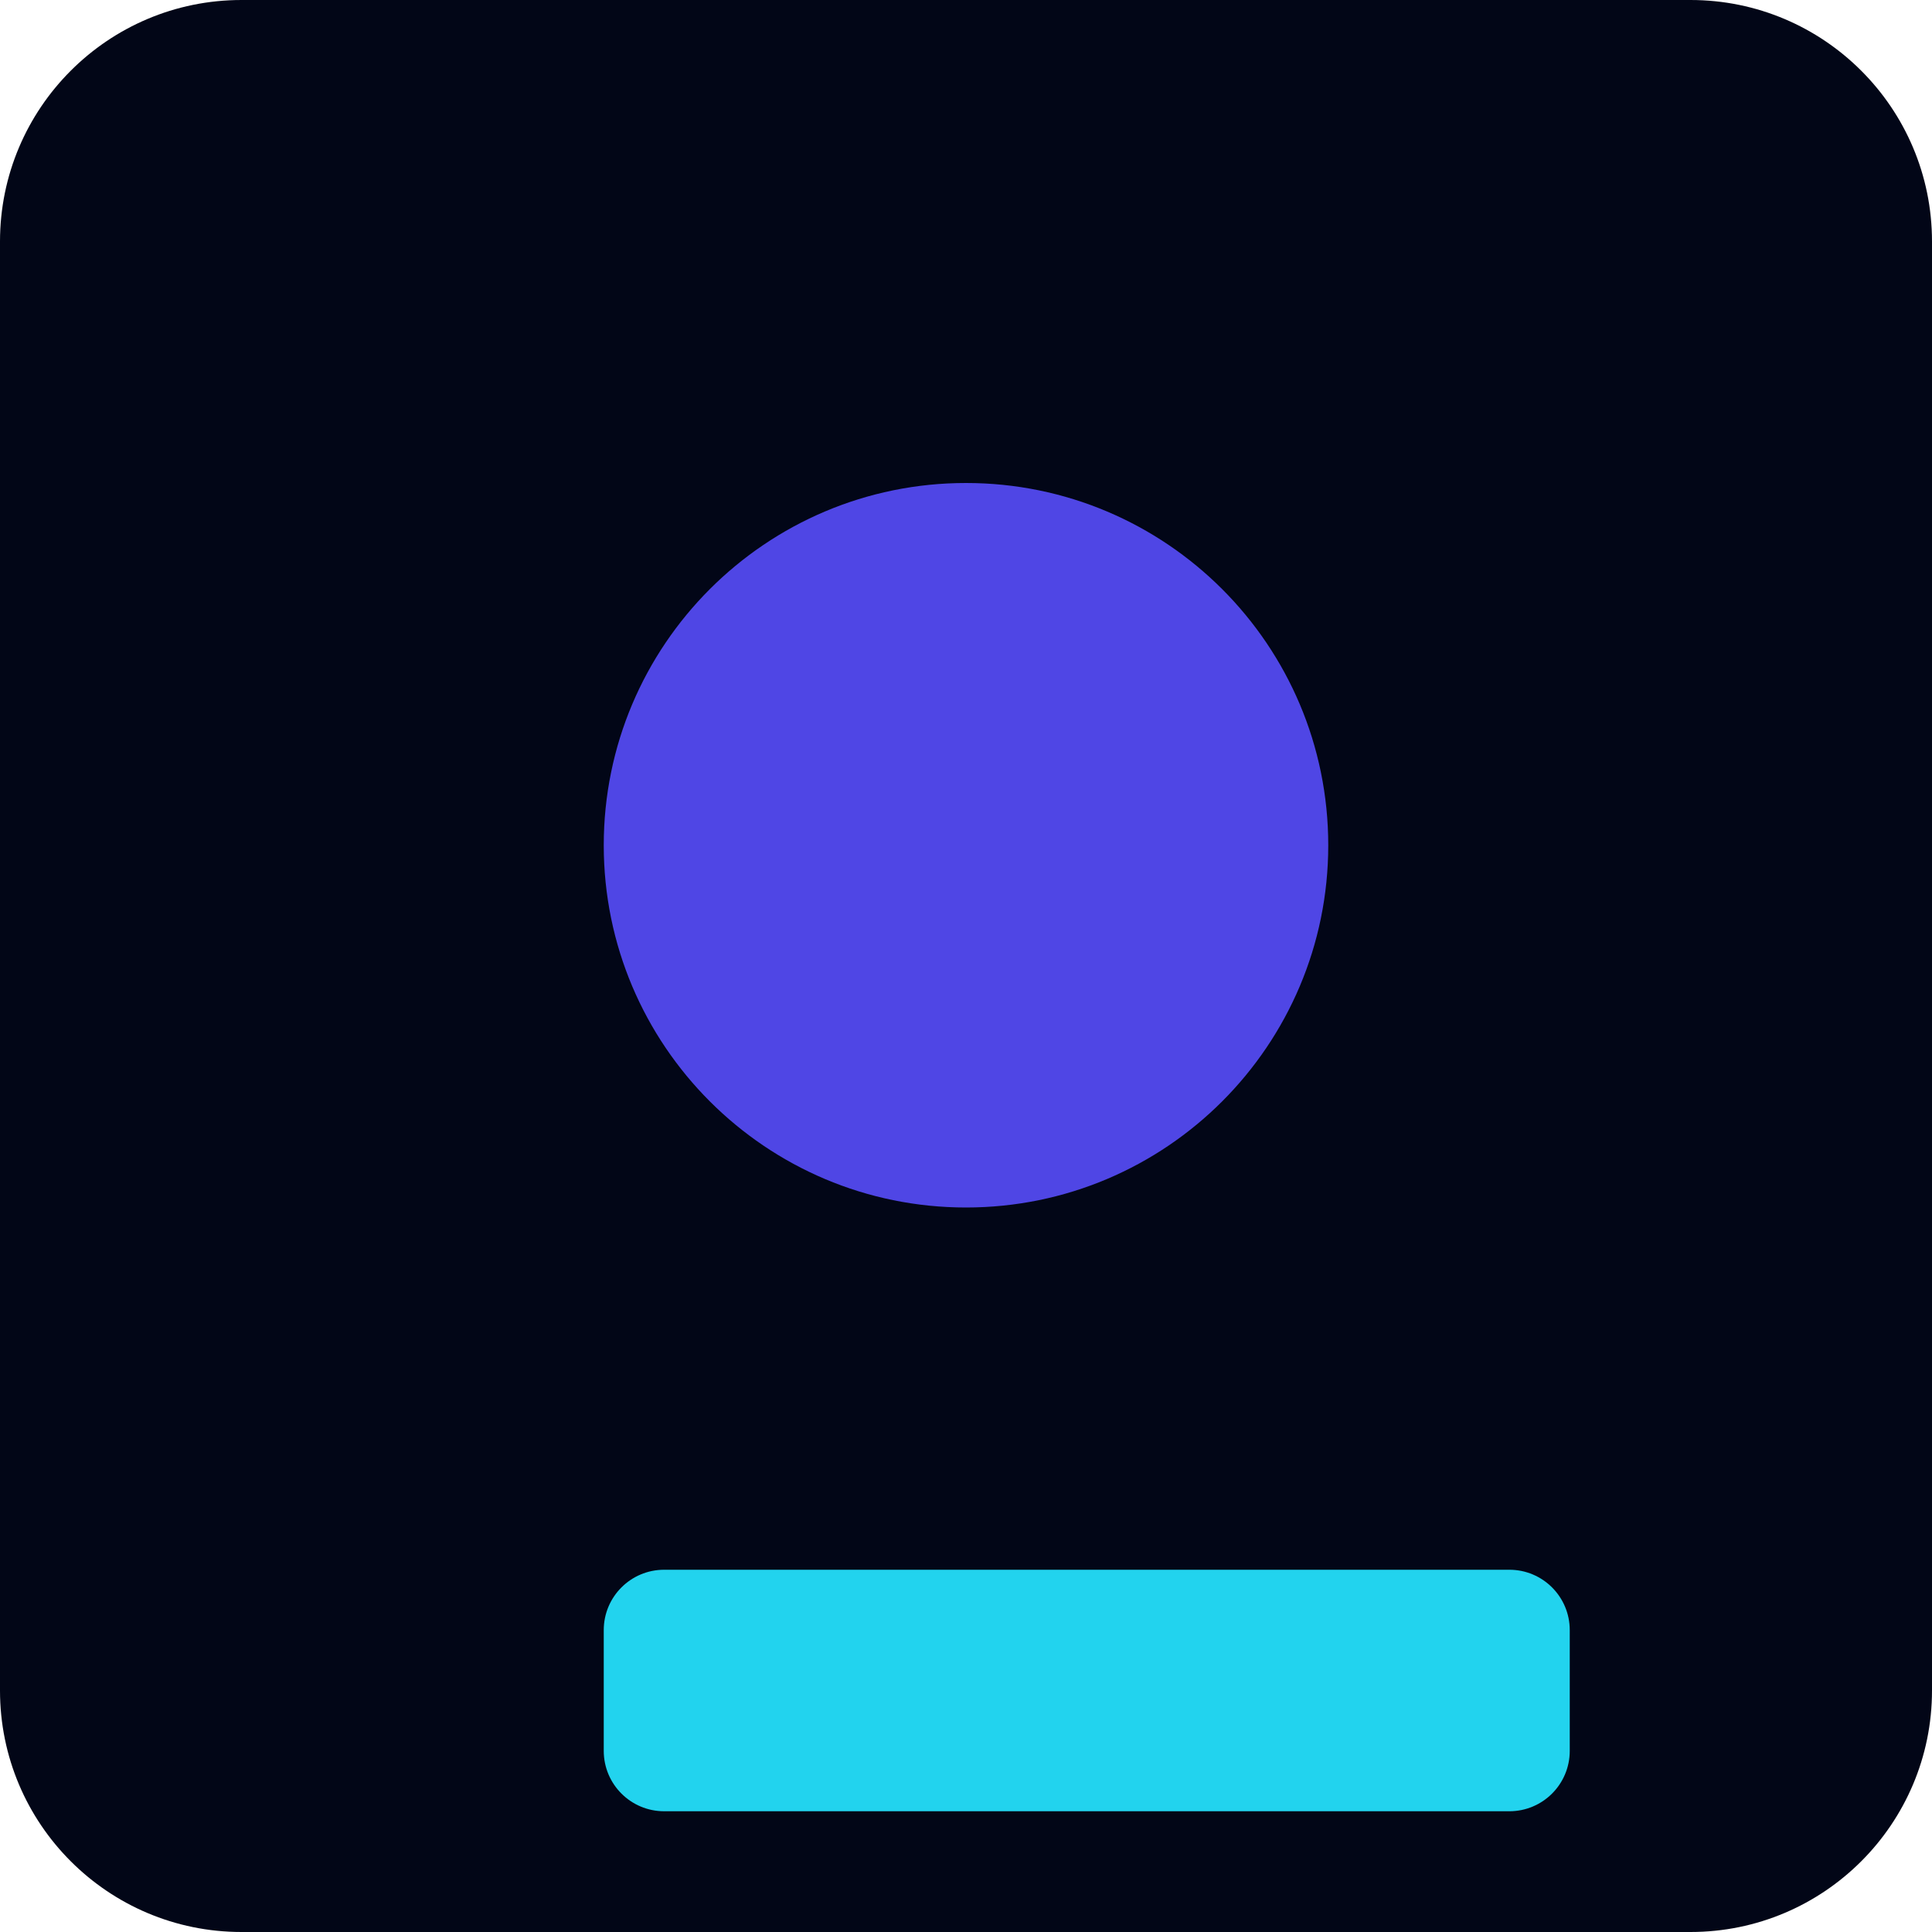
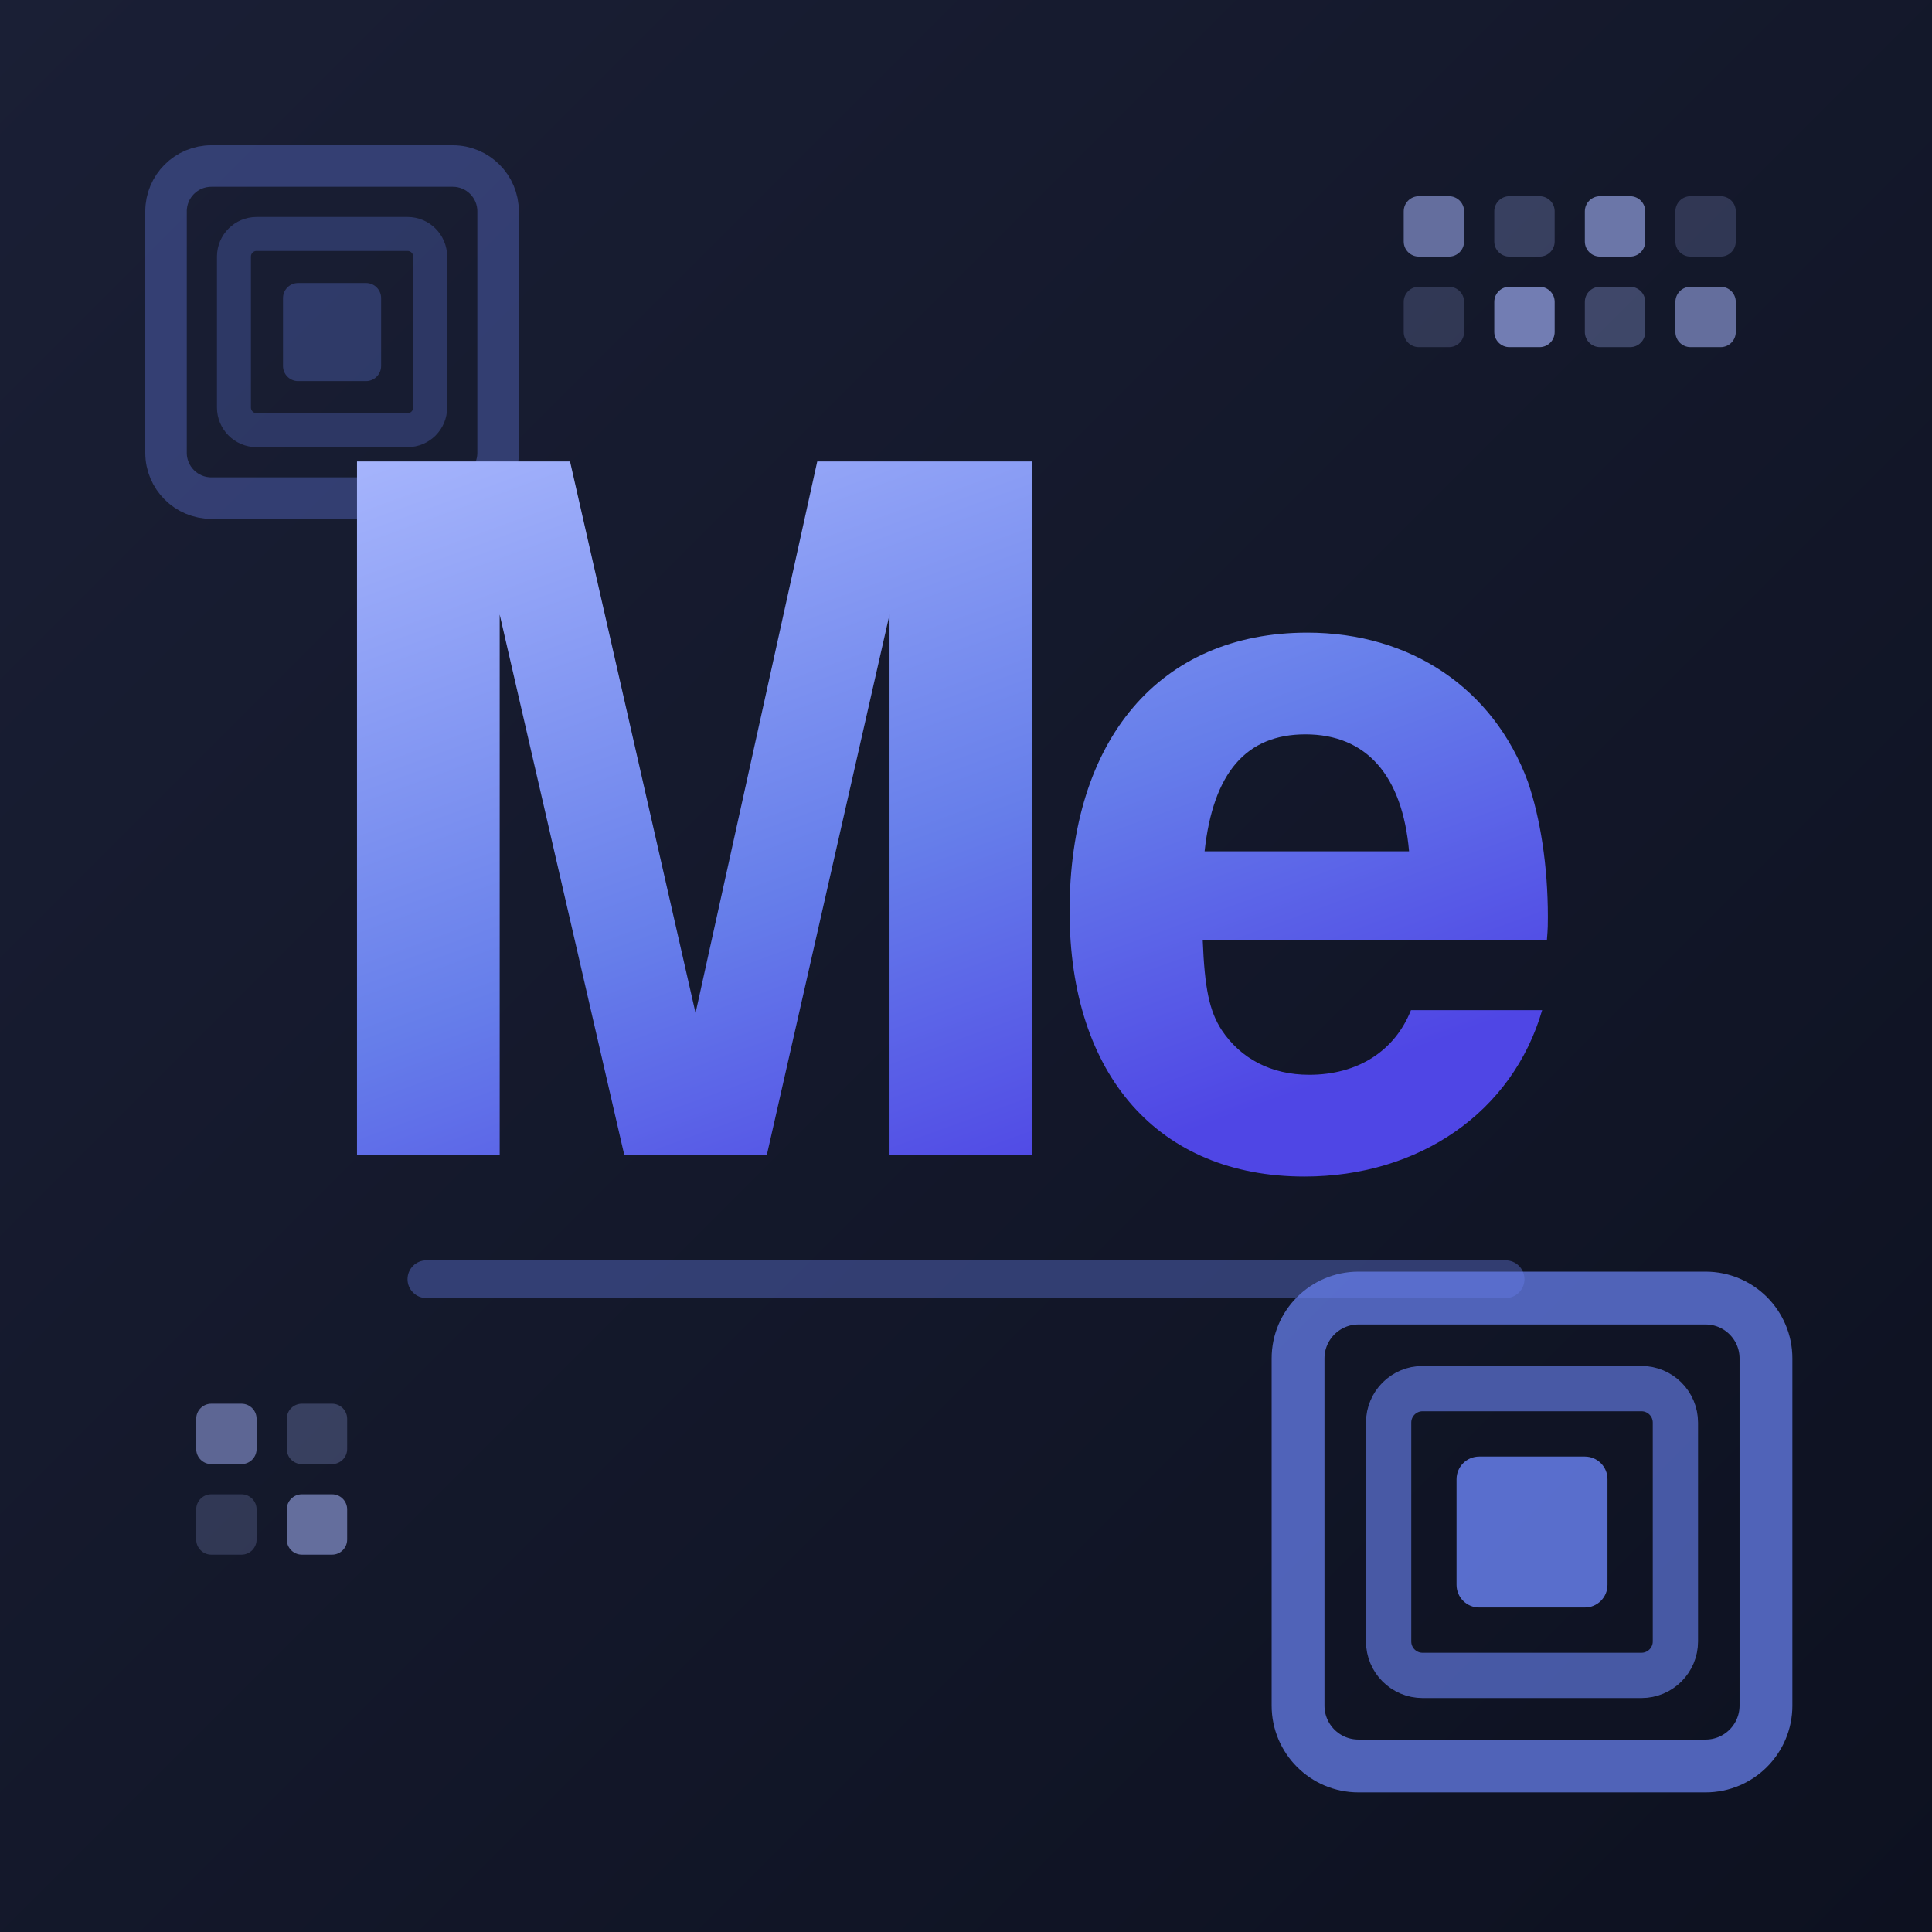
<svg xmlns="http://www.w3.org/2000/svg" width="512" height="512" viewBox="0 0 512 512">
-   <rect width="100%" height="100%" rx="64" fill="#020617" />
-   <g transform="translate(128,128)">
-     <circle cx="128" cy="96" r="96" fill="#4f46e5" />
-     <rect x="32" y="288" width="256" height="64" rx="16" fill="#22d3ee" />
-   </g>
+   <defs>
+     <linearGradient id="bg" x1="0" y1="0" x2="1" y2="1">
+       <stop offset="0%" stop-color="#1a1f35" />
+       <stop offset="100%" stop-color="#0d1120" />
+     </linearGradient>
+     <linearGradient id="me" x1="0" y1="0" x2="0.6" y2="1">
+       <stop offset="0%" stop-color="#a5b4fc" />
+       <stop offset="60%" stop-color="#667eea" />
+       <stop offset="100%" stop-color="#4f46e5" />
+     </linearGradient>
+   </defs>
+   <rect width="512" height="512" fill="url(#bg)" />
+   <rect x="44" y="44" width="88" height="88" rx="12" fill="none" stroke="#667eea" stroke-width="11" opacity="0.35" />
+   <rect x="62" y="62" width="52" height="52" rx="6" fill="none" stroke="#667eea" stroke-width="9" opacity="0.28" />
+   <rect x="75" y="75" width="26" height="26" rx="4" fill="#667eea" opacity="0.30" />
+   <rect x="344" y="344" width="124" height="124" rx="16" fill="none" stroke="#667eea" stroke-width="14" opacity="0.75" />
+   <rect x="368" y="368" width="76" height="76" rx="9" fill="none" stroke="#667eea" stroke-width="12" opacity="0.65" />
+   <rect x="386" y="386" width="40" height="40" rx="6" fill="#667eea" opacity="0.85" />
+   <rect x="372" y="52" width="16" height="16" rx="4" fill="#a5b4fc" opacity="0.55" />
+   <rect x="396" y="52" width="16" height="16" rx="4" fill="#a5b4fc" opacity="0.25" />
+   <rect x="420" y="52" width="16" height="16" rx="4" fill="#a5b4fc" opacity="0.60" />
+   <rect x="444" y="52" width="16" height="16" rx="4" fill="#a5b4fc" opacity="0.20" />
+   <rect x="372" y="76" width="16" height="16" rx="4" fill="#a5b4fc" opacity="0.20" />
+   <rect x="396" y="76" width="16" height="16" rx="4" fill="#a5b4fc" opacity="0.65" />
+   <rect x="420" y="76" width="16" height="16" rx="4" fill="#a5b4fc" opacity="0.30" />
+   <rect x="444" y="76" width="16" height="16" rx="4" fill="#a5b4fc" opacity="0.55" />
+   <rect x="52" y="372" width="16" height="16" rx="4" fill="#a5b4fc" opacity="0.50" />
+   <rect x="52" y="396" width="16" height="16" rx="4" fill="#a5b4fc" opacity="0.20" />
+   <rect x="76" y="372" width="16" height="16" rx="4" fill="#a5b4fc" opacity="0.25" />
+   <rect x="76" y="396" width="16" height="16" rx="4" fill="#a5b4fc" opacity="0.55" />
+   <text x="248" y="306" font-family="'Helvetica Neue', 'Arial Black', Helvetica, Arial, sans-serif" font-size="252" font-weight="900" fill="url(#me)" text-anchor="middle" dominant-baseline="alphabetic" letter-spacing="-10">Me</text>
+   <rect x="108" y="334" width="296" height="10" rx="5" fill="#667eea" opacity="0.38" />
</svg>
